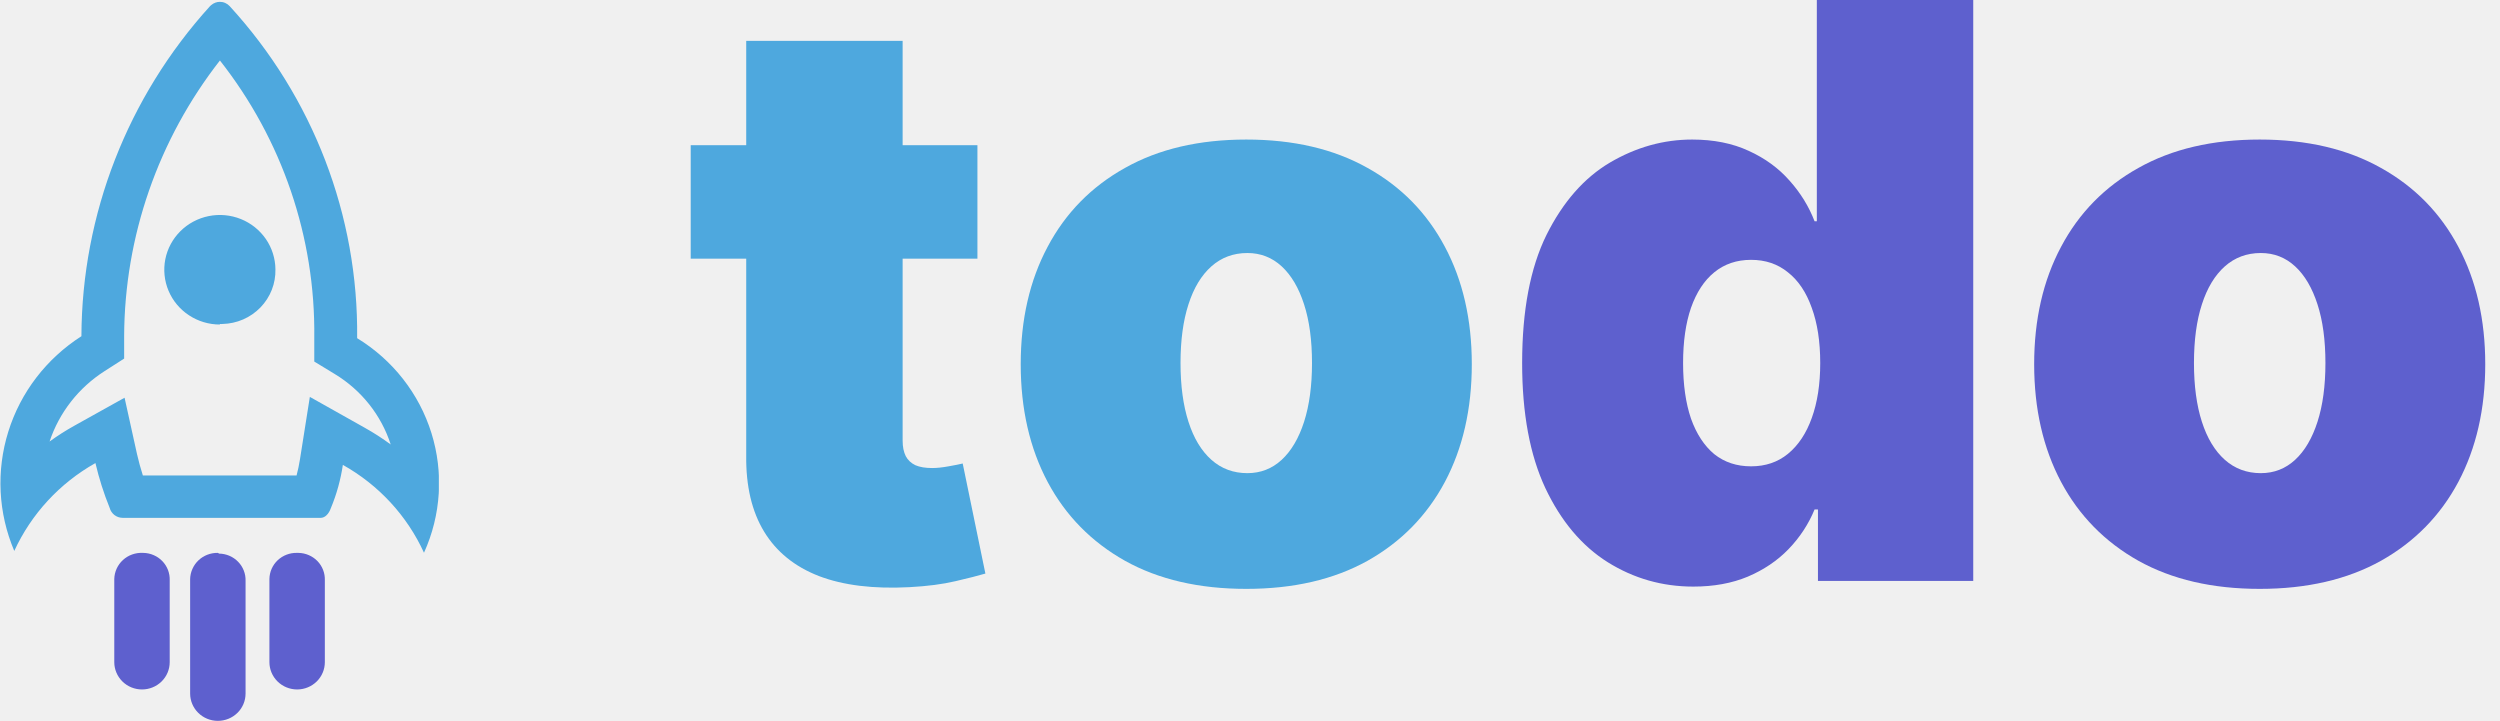
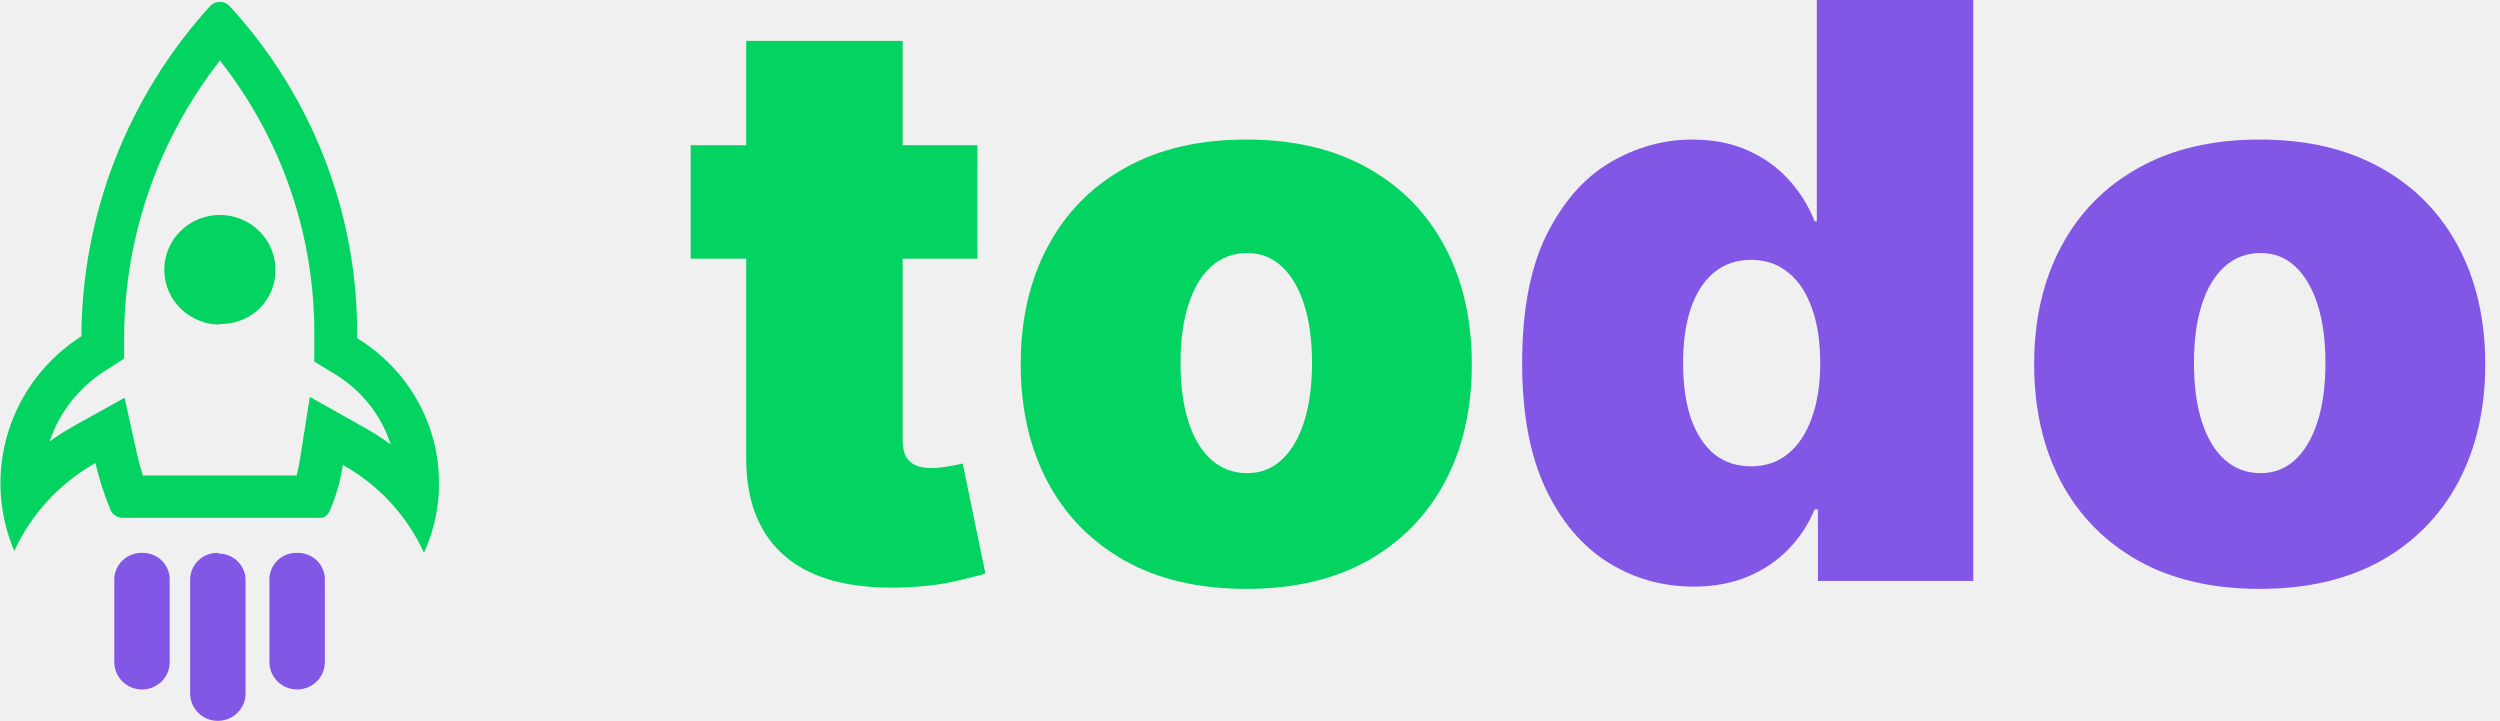
<svg xmlns="http://www.w3.org/2000/svg" width="111" height="32" viewBox="0 0 111 32" fill="none">
-   <g clip-path="url(#clip0_401_636)">
-     <path d="M43.398 6.448V11.486H30.667V6.448H43.398ZM33.132 1.814H40.077V19.572C40.077 19.84 40.123 20.067 40.215 20.252C40.308 20.428 40.45 20.562 40.643 20.655C40.836 20.739 41.083 20.781 41.385 20.781C41.595 20.781 41.838 20.756 42.115 20.705C42.4 20.655 42.61 20.613 42.744 20.579L43.751 25.466C43.44 25.558 42.996 25.672 42.417 25.806C41.847 25.94 41.167 26.029 40.379 26.07C38.785 26.154 37.448 25.991 36.366 25.579C35.284 25.16 34.47 24.5 33.925 23.602C33.38 22.704 33.116 21.578 33.132 20.227V1.814Z" fill="#4EA8DE" />
-     <path d="M55.334 26.146C53.237 26.146 51.443 25.73 49.95 24.899C48.457 24.06 47.312 22.892 46.515 21.398C45.718 19.895 45.32 18.153 45.32 16.171C45.32 14.19 45.718 12.452 46.515 10.957C47.312 9.454 48.457 8.287 49.95 7.456C51.443 6.616 53.237 6.196 55.334 6.196C57.431 6.196 59.226 6.616 60.719 7.456C62.212 8.287 63.356 9.454 64.153 10.957C64.95 12.452 65.348 14.19 65.348 16.171C65.348 18.153 64.95 19.895 64.153 21.398C63.356 22.892 62.212 24.06 60.719 24.899C59.226 25.73 57.431 26.146 55.334 26.146ZM55.384 21.008C55.971 21.008 56.479 20.81 56.907 20.416C57.334 20.021 57.666 19.458 57.901 18.728C58.135 17.997 58.253 17.128 58.253 16.121C58.253 15.105 58.135 14.236 57.901 13.514C57.666 12.783 57.334 12.221 56.907 11.826C56.479 11.432 55.971 11.234 55.384 11.234C54.764 11.234 54.231 11.432 53.787 11.826C53.342 12.221 53.002 12.783 52.768 13.514C52.533 14.236 52.415 15.105 52.415 16.121C52.415 17.128 52.533 17.997 52.768 18.728C53.002 19.458 53.342 20.021 53.787 20.416C54.231 20.81 54.764 21.008 55.384 21.008Z" fill="#4EA8DE" />
-     <path d="M75.182 26.045C73.806 26.045 72.54 25.684 71.383 24.962C70.234 24.24 69.311 23.144 68.615 21.675C67.927 20.206 67.583 18.354 67.583 16.121C67.583 13.787 67.944 11.889 68.665 10.428C69.395 8.967 70.334 7.897 71.483 7.217C72.641 6.537 73.857 6.196 75.132 6.196C76.088 6.196 76.927 6.364 77.648 6.7C78.369 7.028 78.973 7.469 79.459 8.023C79.946 8.568 80.315 9.169 80.567 9.824H80.667V0H87.612V25.793H80.717V22.62H80.567C80.298 23.275 79.912 23.862 79.409 24.383C78.914 24.895 78.31 25.302 77.597 25.605C76.893 25.898 76.088 26.045 75.182 26.045ZM77.748 20.705C78.386 20.705 78.931 20.521 79.384 20.151C79.845 19.773 80.197 19.244 80.441 18.564C80.692 17.876 80.818 17.061 80.818 16.121C80.818 15.164 80.692 14.345 80.441 13.665C80.197 12.976 79.845 12.452 79.384 12.091C78.931 11.721 78.386 11.537 77.748 11.537C77.111 11.537 76.566 11.721 76.113 12.091C75.668 12.452 75.325 12.976 75.081 13.665C74.847 14.345 74.729 15.164 74.729 16.121C74.729 17.078 74.847 17.901 75.081 18.589C75.325 19.27 75.668 19.794 76.113 20.164C76.566 20.525 77.111 20.705 77.748 20.705Z" fill="#5E60CE" />
-     <path d="M100.331 26.146C98.234 26.146 96.439 25.73 94.946 24.899C93.453 24.06 92.308 22.892 91.512 21.398C90.715 19.895 90.317 18.153 90.317 16.171C90.317 14.19 90.715 12.452 91.512 10.957C92.308 9.454 93.453 8.287 94.946 7.456C96.439 6.616 98.234 6.196 100.331 6.196C102.427 6.196 104.222 6.616 105.715 7.456C107.208 8.287 108.353 9.454 109.15 10.957C109.946 12.452 110.345 14.19 110.345 16.171C110.345 18.153 109.946 19.895 109.15 21.398C108.353 22.892 107.208 24.06 105.715 24.899C104.222 25.73 102.427 26.146 100.331 26.146ZM100.381 21.008C100.968 21.008 101.476 20.81 101.903 20.416C102.331 20.021 102.662 19.458 102.897 18.728C103.132 17.997 103.249 17.128 103.249 16.121C103.249 15.105 103.132 14.236 102.897 13.514C102.662 12.783 102.331 12.221 101.903 11.826C101.476 11.432 100.968 11.234 100.381 11.234C99.76 11.234 99.228 11.432 98.783 11.826C98.339 12.221 97.999 12.783 97.764 13.514C97.529 14.236 97.412 15.105 97.412 16.121C97.412 17.128 97.529 17.997 97.764 18.728C97.999 19.458 98.339 20.021 98.783 20.416C99.228 20.81 99.76 21.008 100.381 21.008Z" fill="#5E60CE" />
-     <g clip-path="url(#clip1_401_636)">
-       <path d="M9.761 2.681C12.53 6.199 14.008 10.538 13.954 14.99V16.053L14.867 16.609C16.047 17.324 16.928 18.434 17.347 19.735C16.979 19.463 16.593 19.215 16.193 18.991L13.757 17.622L13.32 20.385C13.282 20.629 13.231 20.871 13.168 21.11H6.343C6.241 20.798 6.159 20.485 6.083 20.16L5.531 17.659L3.286 18.91C2.91 19.12 2.548 19.351 2.201 19.604C2.629 18.317 3.491 17.214 4.643 16.478L5.512 15.921V14.934C5.528 10.5 7.023 6.194 9.768 2.681H9.761ZM9.768 0.081C9.625 0.081 9.488 0.132 9.381 0.224L9.324 0.274C5.666 4.306 3.635 9.519 3.615 14.928C2.063 15.92 0.914 17.419 0.37 19.161C-0.175 20.904 -0.082 22.779 0.634 24.461C1.389 22.819 2.649 21.454 4.237 20.56C4.396 21.24 4.608 21.907 4.871 22.554C4.905 22.679 4.979 22.789 5.082 22.868C5.185 22.947 5.311 22.991 5.442 22.992H14.246C14.423 22.992 14.601 22.823 14.69 22.561C14.947 21.945 15.125 21.3 15.223 20.641C16.813 21.532 18.075 22.898 18.825 24.542C19.584 22.869 19.702 20.981 19.156 19.229C18.61 17.477 17.438 15.98 15.857 15.015C15.92 9.575 13.899 4.312 10.199 0.274C10.144 0.214 10.077 0.165 10.001 0.132C9.926 0.098 9.844 0.081 9.761 0.081L9.768 0.081Z" fill="#4EA8DE" />
-       <path d="M9.761 14.409C9.274 14.409 8.798 14.267 8.393 14C7.987 13.734 7.671 13.355 7.484 12.912C7.297 12.469 7.247 11.98 7.34 11.509C7.434 11.038 7.667 10.605 8.01 10.264C8.353 9.923 8.791 9.69 9.269 9.594C9.746 9.498 10.241 9.544 10.693 9.725C11.144 9.906 11.53 10.215 11.804 10.612C12.077 11.01 12.225 11.478 12.229 11.958C12.236 12.269 12.182 12.579 12.068 12.869C11.954 13.159 11.783 13.425 11.565 13.65C11.347 13.875 11.086 14.056 10.798 14.182C10.509 14.308 10.198 14.376 9.882 14.384C9.842 14.39 9.801 14.39 9.761 14.384V14.409Z" fill="#4EA8DE" />
-       <path d="M13.193 24.548C13.034 24.543 12.876 24.57 12.728 24.626C12.58 24.682 12.444 24.766 12.329 24.875C12.215 24.983 12.123 25.113 12.06 25.256C11.997 25.4 11.964 25.555 11.962 25.711V29.399C11.962 29.721 12.092 30.029 12.323 30.257C12.554 30.484 12.867 30.612 13.193 30.612C13.519 30.612 13.832 30.484 14.063 30.257C14.294 30.029 14.423 29.721 14.423 29.399V25.761C14.428 25.605 14.402 25.45 14.345 25.304C14.289 25.159 14.204 25.025 14.095 24.912C13.985 24.799 13.854 24.709 13.709 24.647C13.564 24.584 13.408 24.551 13.25 24.548H13.193Z" fill="#5E60CE" />
-       <path d="M6.343 24.548C6.181 24.54 6.02 24.564 5.868 24.618C5.716 24.672 5.577 24.756 5.458 24.865C5.34 24.973 5.245 25.104 5.179 25.249C5.113 25.395 5.077 25.552 5.074 25.711V29.399C5.074 29.721 5.204 30.029 5.435 30.257C5.665 30.484 5.978 30.612 6.305 30.612C6.631 30.612 6.944 30.484 7.175 30.257C7.406 30.029 7.535 29.721 7.535 29.399V25.761C7.54 25.605 7.514 25.45 7.457 25.304C7.401 25.159 7.316 25.025 7.206 24.912C7.097 24.799 6.966 24.709 6.821 24.647C6.676 24.584 6.52 24.551 6.362 24.548H6.343Z" fill="#5E60CE" />
-       <path d="M9.673 24.548C9.514 24.545 9.357 24.573 9.209 24.629C9.062 24.686 8.927 24.77 8.813 24.878C8.699 24.986 8.607 25.116 8.544 25.259C8.48 25.401 8.445 25.555 8.442 25.711V30.794C8.442 31.115 8.572 31.424 8.803 31.651C9.033 31.878 9.346 32.006 9.673 32.006C9.999 32.006 10.312 31.878 10.543 31.651C10.774 31.424 10.903 31.115 10.903 30.794V25.792C10.908 25.637 10.882 25.481 10.825 25.335C10.769 25.19 10.684 25.057 10.574 24.944C10.465 24.831 10.334 24.741 10.189 24.678C10.044 24.616 9.888 24.582 9.73 24.58L9.673 24.548Z" fill="#5E60CE" />
+   <g clip-path="url(#clip0_401_500)">
+     <path d="M43.398 6.448V11.486H30.667V6.448H43.398ZM33.132 1.814H40.077V19.572C40.077 19.84 40.123 20.067 40.215 20.252C40.308 20.428 40.45 20.562 40.643 20.655C40.836 20.739 41.083 20.781 41.385 20.781C41.595 20.781 41.838 20.756 42.115 20.705C42.4 20.655 42.61 20.613 42.744 20.579L43.751 25.466C43.44 25.558 42.996 25.672 42.417 25.806C41.847 25.94 41.167 26.029 40.379 26.07C38.785 26.154 37.448 25.991 36.366 25.579C35.284 25.16 34.47 24.5 33.925 23.602C33.38 22.704 33.116 21.578 33.132 20.227V1.814Z" fill="#03D361" />
+     <path d="M55.334 26.146C53.237 26.146 51.443 25.73 49.95 24.899C48.457 24.06 47.312 22.892 46.515 21.398C45.718 19.895 45.32 18.153 45.32 16.171C45.32 14.19 45.718 12.452 46.515 10.957C47.312 9.454 48.457 8.287 49.95 7.456C51.443 6.616 53.237 6.196 55.334 6.196C57.431 6.196 59.226 6.616 60.719 7.456C62.212 8.287 63.356 9.454 64.153 10.957C64.95 12.452 65.348 14.19 65.348 16.171C65.348 18.153 64.95 19.895 64.153 21.398C63.356 22.892 62.212 24.06 60.719 24.899C59.226 25.73 57.431 26.146 55.334 26.146ZM55.384 21.008C55.971 21.008 56.479 20.81 56.907 20.416C57.334 20.021 57.666 19.458 57.901 18.728C58.135 17.997 58.253 17.128 58.253 16.121C58.253 15.105 58.135 14.236 57.901 13.514C57.666 12.783 57.334 12.221 56.907 11.826C56.479 11.432 55.971 11.234 55.384 11.234C54.764 11.234 54.231 11.432 53.787 11.826C53.342 12.221 53.002 12.783 52.768 13.514C52.533 14.236 52.415 15.105 52.415 16.121C52.415 17.128 52.533 17.997 52.768 18.728C53.002 19.458 53.342 20.021 53.787 20.416C54.231 20.81 54.764 21.008 55.384 21.008Z" fill="#03D361" />
+     <path d="M75.182 26.045C73.806 26.045 72.54 25.684 71.383 24.962C70.234 24.24 69.311 23.144 68.615 21.675C67.927 20.206 67.583 18.354 67.583 16.121C67.583 13.787 67.944 11.889 68.665 10.428C69.395 8.967 70.334 7.897 71.483 7.217C72.641 6.537 73.857 6.196 75.132 6.196C76.088 6.196 76.927 6.364 77.648 6.7C78.369 7.028 78.973 7.469 79.459 8.023C79.946 8.568 80.315 9.169 80.567 9.824H80.667V0H87.612V25.793H80.717V22.62H80.567C80.298 23.275 79.912 23.862 79.409 24.383C78.914 24.895 78.31 25.302 77.597 25.605C76.893 25.898 76.088 26.045 75.182 26.045ZM77.748 20.705C78.386 20.705 78.931 20.521 79.384 20.151C79.845 19.773 80.197 19.244 80.441 18.564C80.692 17.876 80.818 17.061 80.818 16.121C80.818 15.164 80.692 14.345 80.441 13.665C80.197 12.976 79.845 12.452 79.384 12.091C78.931 11.721 78.386 11.537 77.748 11.537C77.111 11.537 76.566 11.721 76.113 12.091C75.668 12.452 75.325 12.976 75.081 13.665C74.847 14.345 74.729 15.164 74.729 16.121C74.729 17.078 74.847 17.901 75.081 18.589C75.325 19.27 75.668 19.794 76.113 20.164C76.566 20.525 77.111 20.705 77.748 20.705Z" fill="#8257E6" />
+     <path d="M100.331 26.146C98.234 26.146 96.439 25.73 94.946 24.899C93.453 24.06 92.308 22.892 91.512 21.398C90.715 19.895 90.317 18.153 90.317 16.171C90.317 14.19 90.715 12.452 91.512 10.957C92.308 9.454 93.453 8.287 94.946 7.456C96.439 6.616 98.234 6.196 100.331 6.196C102.427 6.196 104.222 6.616 105.715 7.456C107.208 8.287 108.353 9.454 109.15 10.957C109.946 12.452 110.345 14.19 110.345 16.171C110.345 18.153 109.946 19.895 109.15 21.398C108.353 22.892 107.208 24.06 105.715 24.899C104.222 25.73 102.427 26.146 100.331 26.146ZM100.381 21.008C100.968 21.008 101.476 20.81 101.903 20.416C102.331 20.021 102.662 19.458 102.897 18.728C103.132 17.997 103.249 17.128 103.249 16.121C103.249 15.105 103.132 14.236 102.897 13.514C102.662 12.783 102.331 12.221 101.903 11.826C101.476 11.432 100.968 11.234 100.381 11.234C99.76 11.234 99.228 11.432 98.783 11.826C98.339 12.221 97.999 12.783 97.764 13.514C97.529 14.236 97.412 15.105 97.412 16.121C97.412 17.128 97.529 17.997 97.764 18.728C97.999 19.458 98.339 20.021 98.783 20.416C99.228 20.81 99.76 21.008 100.381 21.008Z" fill="#8257E6" />
+     <g clip-path="url(#clip1_401_500)">
+       <path d="M9.761 2.681C12.53 6.199 14.008 10.538 13.954 14.99V16.053L14.867 16.609C16.047 17.324 16.928 18.434 17.347 19.735C16.979 19.463 16.593 19.215 16.193 18.991L13.757 17.622L13.32 20.385C13.282 20.629 13.231 20.871 13.168 21.11H6.343C6.241 20.798 6.159 20.485 6.083 20.16L5.531 17.659L3.286 18.91C2.91 19.12 2.548 19.351 2.201 19.604C2.629 18.317 3.491 17.214 4.643 16.478L5.512 15.921V14.934C5.528 10.5 7.023 6.194 9.768 2.681H9.761ZM9.768 0.081C9.625 0.081 9.488 0.132 9.381 0.224L9.324 0.274C5.666 4.306 3.635 9.519 3.615 14.928C2.063 15.92 0.914 17.419 0.37 19.161C-0.175 20.904 -0.082 22.779 0.634 24.461C1.389 22.819 2.649 21.454 4.237 20.56C4.396 21.24 4.608 21.907 4.871 22.554C4.905 22.679 4.979 22.789 5.082 22.868C5.185 22.947 5.311 22.991 5.442 22.992H14.246C14.423 22.992 14.601 22.823 14.69 22.561C14.947 21.945 15.125 21.3 15.223 20.641C16.813 21.532 18.075 22.898 18.825 24.542C19.584 22.869 19.702 20.981 19.156 19.229C18.61 17.477 17.438 15.98 15.857 15.015C15.92 9.575 13.899 4.312 10.199 0.274C10.144 0.214 10.077 0.165 10.001 0.132C9.926 0.098 9.844 0.081 9.761 0.081L9.768 0.081Z" fill="#03D361" />
+       <path d="M9.761 14.409C9.274 14.409 8.798 14.267 8.393 14C7.987 13.734 7.671 13.355 7.484 12.912C7.297 12.469 7.247 11.98 7.34 11.509C7.434 11.038 7.667 10.605 8.01 10.264C8.353 9.923 8.791 9.69 9.269 9.594C9.746 9.498 10.241 9.544 10.693 9.725C11.144 9.906 11.53 10.215 11.804 10.612C12.077 11.01 12.225 11.478 12.229 11.958C12.236 12.269 12.182 12.579 12.068 12.869C11.954 13.159 11.783 13.425 11.565 13.65C11.347 13.875 11.086 14.056 10.798 14.182C10.509 14.308 10.198 14.376 9.882 14.384C9.842 14.39 9.801 14.39 9.761 14.384V14.409Z" fill="#03D361" />
+       <path d="M13.193 24.548C13.034 24.543 12.876 24.57 12.728 24.626C12.58 24.682 12.444 24.766 12.329 24.875C12.215 24.983 12.123 25.113 12.06 25.256C11.997 25.4 11.964 25.555 11.962 25.711V29.399C11.962 29.721 12.092 30.029 12.323 30.257C12.554 30.484 12.867 30.612 13.193 30.612C13.519 30.612 13.832 30.484 14.063 30.257C14.294 30.029 14.423 29.721 14.423 29.399V25.761C14.428 25.605 14.402 25.45 14.345 25.304C14.289 25.159 14.204 25.025 14.095 24.912C13.985 24.799 13.854 24.709 13.709 24.647C13.564 24.584 13.408 24.551 13.25 24.548H13.193Z" fill="#8257E6" />
+       <path d="M6.343 24.548C6.181 24.54 6.02 24.564 5.868 24.618C5.716 24.672 5.577 24.756 5.458 24.865C5.34 24.973 5.245 25.104 5.179 25.249C5.113 25.395 5.077 25.552 5.074 25.711V29.399C5.074 29.721 5.204 30.029 5.435 30.257C5.665 30.484 5.978 30.612 6.305 30.612C6.631 30.612 6.944 30.484 7.175 30.257C7.406 30.029 7.535 29.721 7.535 29.399V25.761C7.54 25.605 7.514 25.45 7.457 25.304C7.401 25.159 7.316 25.025 7.206 24.912C7.097 24.799 6.966 24.709 6.821 24.647C6.676 24.584 6.52 24.551 6.362 24.548H6.343Z" fill="#8257E6" />
+       <path d="M9.673 24.548C9.514 24.545 9.357 24.573 9.209 24.629C9.062 24.686 8.927 24.77 8.813 24.878C8.699 24.986 8.607 25.116 8.544 25.259C8.48 25.401 8.445 25.555 8.442 25.711V30.794C8.442 31.115 8.572 31.424 8.803 31.651C9.033 31.878 9.346 32.006 9.673 32.006C9.999 32.006 10.312 31.878 10.543 31.651C10.774 31.424 10.903 31.115 10.903 30.794V25.792C10.908 25.637 10.882 25.481 10.825 25.335C10.769 25.19 10.684 25.057 10.574 24.944C10.465 24.831 10.334 24.741 10.189 24.678C10.044 24.616 9.888 24.582 9.73 24.58L9.673 24.548Z" fill="#8257E6" />
    </g>
  </g>
  <defs>
-     <clipPath id="clip0_401_636">
+     <clipPath id="clip0_401_500">
      <rect width="110.345" height="32" fill="white" />
    </clipPath>
-     <clipPath id="clip1_401_636">
+     <clipPath id="clip1_401_500">
      <rect width="19.485" height="31.919" fill="white" transform="translate(0 0.0805969)" />
    </clipPath>
  </defs>
</svg>
